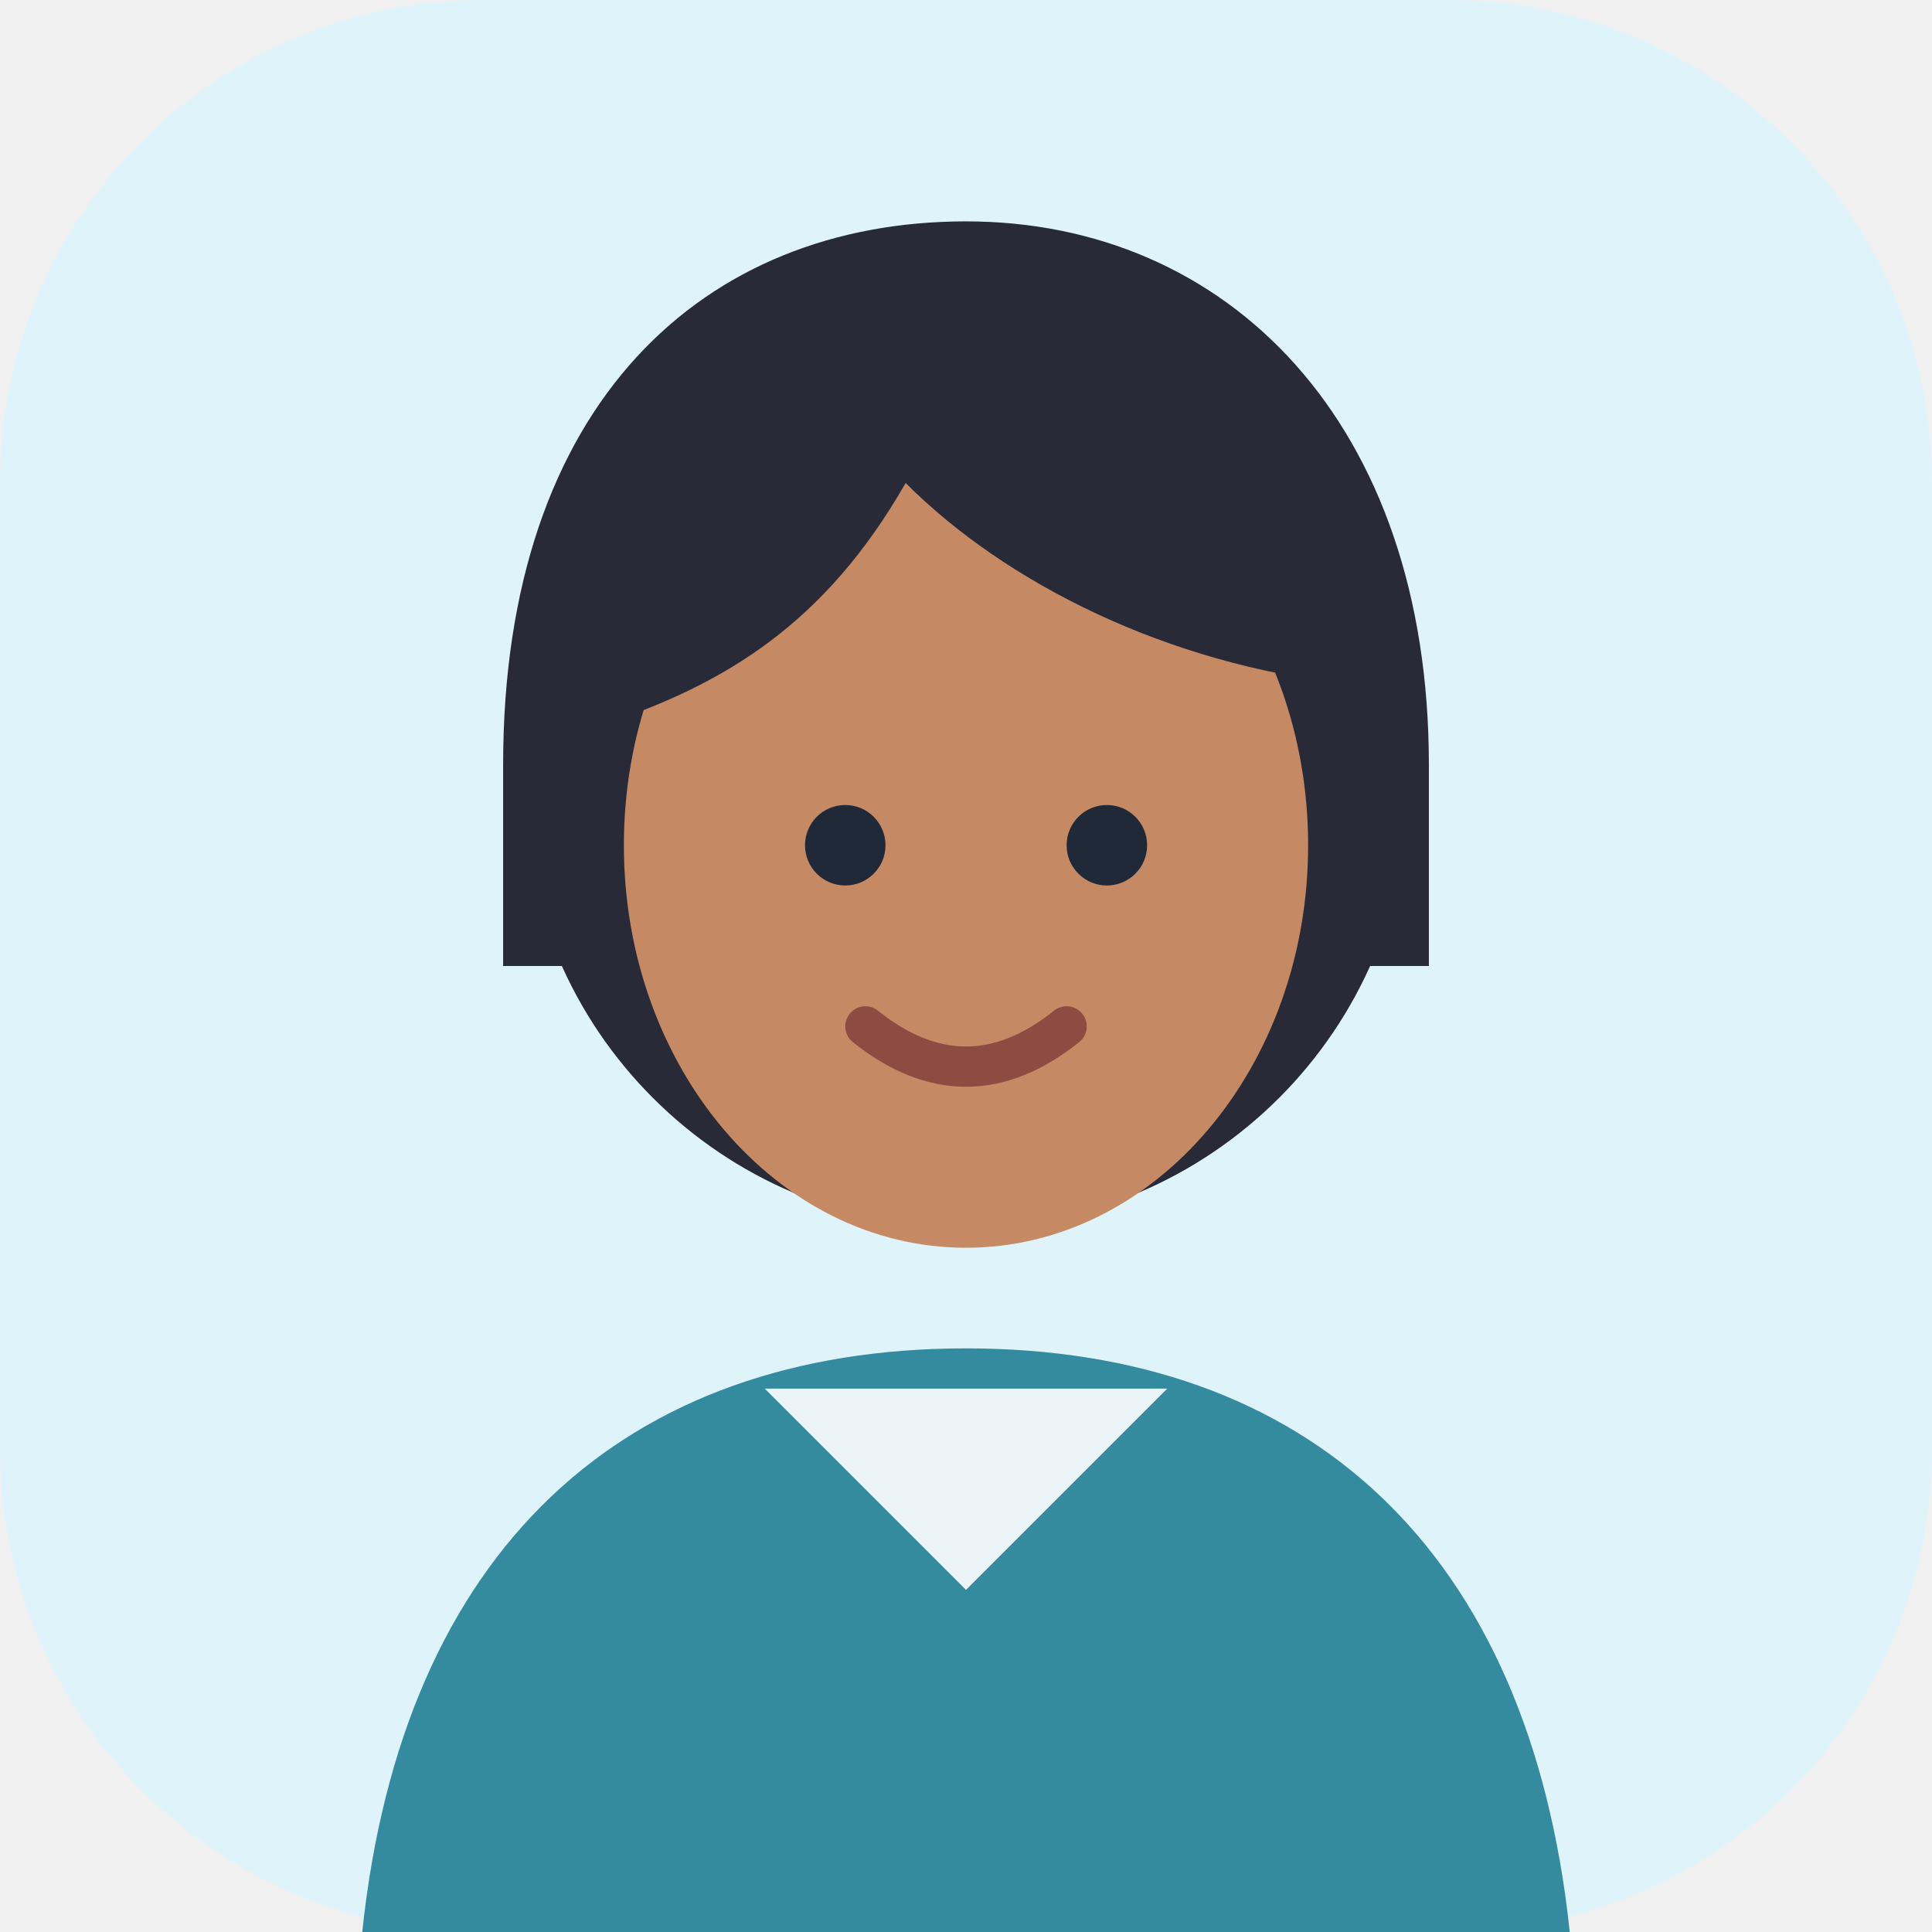
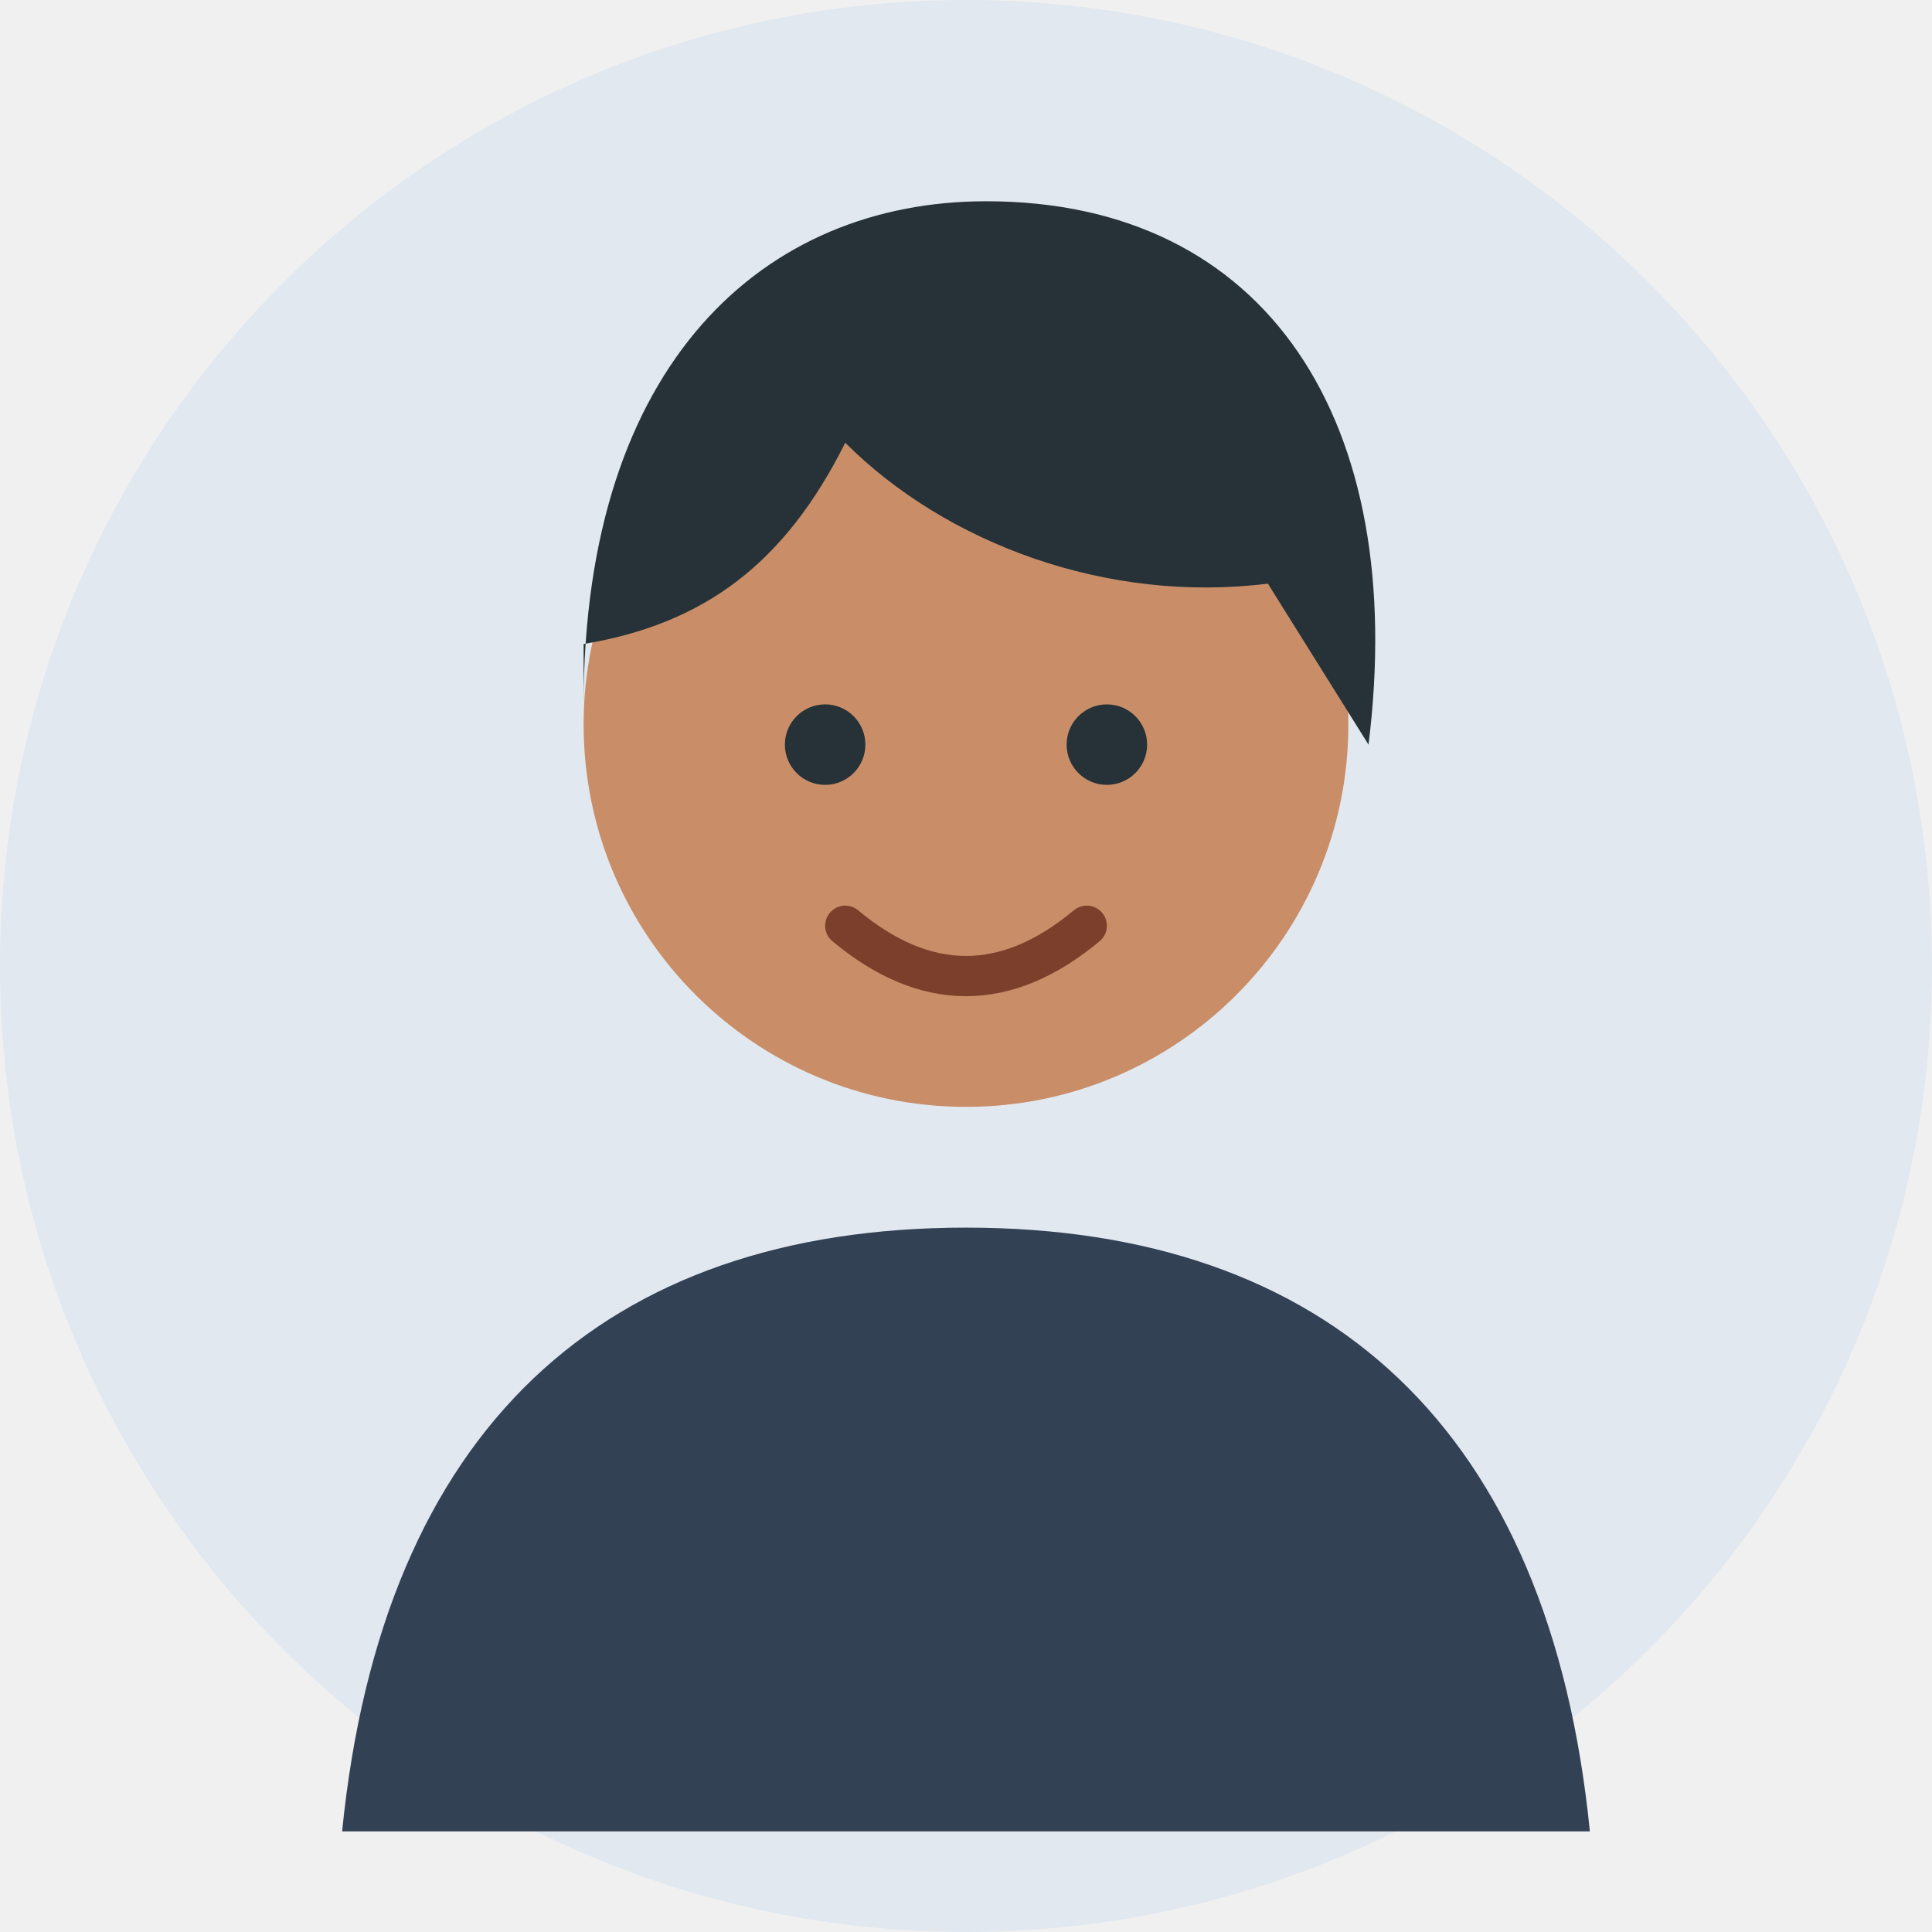
- <svg xmlns="http://www.w3.org/2000/svg" viewBox="0 0 96 96" role="img" aria-label="Avatar karakter 6">
-   <rect width="96" height="96" rx="24" fill="#DFF4FA" />
-   <circle cx="48" cy="39" r="22" fill="#292A37" />
-   <path d="M25 38c0-18 10-27 23-27s23 10 23 27v10H25z" fill="#292A37" />
-   <ellipse cx="48" cy="42" rx="17" ry="20" fill="#C58A64" />
-   <path d="M30 36c2-15 12-21 21-20 10 1 15 8 16 18-9-1-17-5-22-10-4 7-9 10-15 12z" fill="#292A37" />
-   <circle cx="42" cy="42" r="2" fill="#202938" />
-   <circle cx="55" cy="42" r="2" fill="#202938" />
-   <path d="M43 51q5 4 10 0" fill="none" stroke="#8D4B42" stroke-width="2" stroke-linecap="round" />
-   <path d="M18 96c2-19 13-29 30-29s28 10 30 29" fill="#348BA0" />
-   <path d="M38 69l10 10 10-10" fill="#fff" opacity=".9" />
+ <svg xmlns="http://www.w3.org/2000/svg" viewBox="0 0 96 96" role="img" aria-label="Avatar 6">
+   <rect width="96" height="96" rx="48" fill="#E2E8F0" />
+   <path d="M17 91c2-20 13-30 31-30s29 10 31 30" fill="#334155" />
+   <circle cx="48" cy="36" r="19" fill="#C98E68" />
+   <path d="M29 35c0-17 9-25 20-25 14 0 21 11 19 27l-5-8c-8 1-16-2-21-7-3 6-7 9-13 10z" fill="#263238" />
+   <circle cx="41" cy="37" r="2" fill="#263238" />
+   <circle cx="55" cy="37" r="2" fill="#263238" />
+   <path d="M42 46q6 5 12 0" fill="none" stroke="#7C3F2C" stroke-width="2" stroke-linecap="round" />
</svg>
